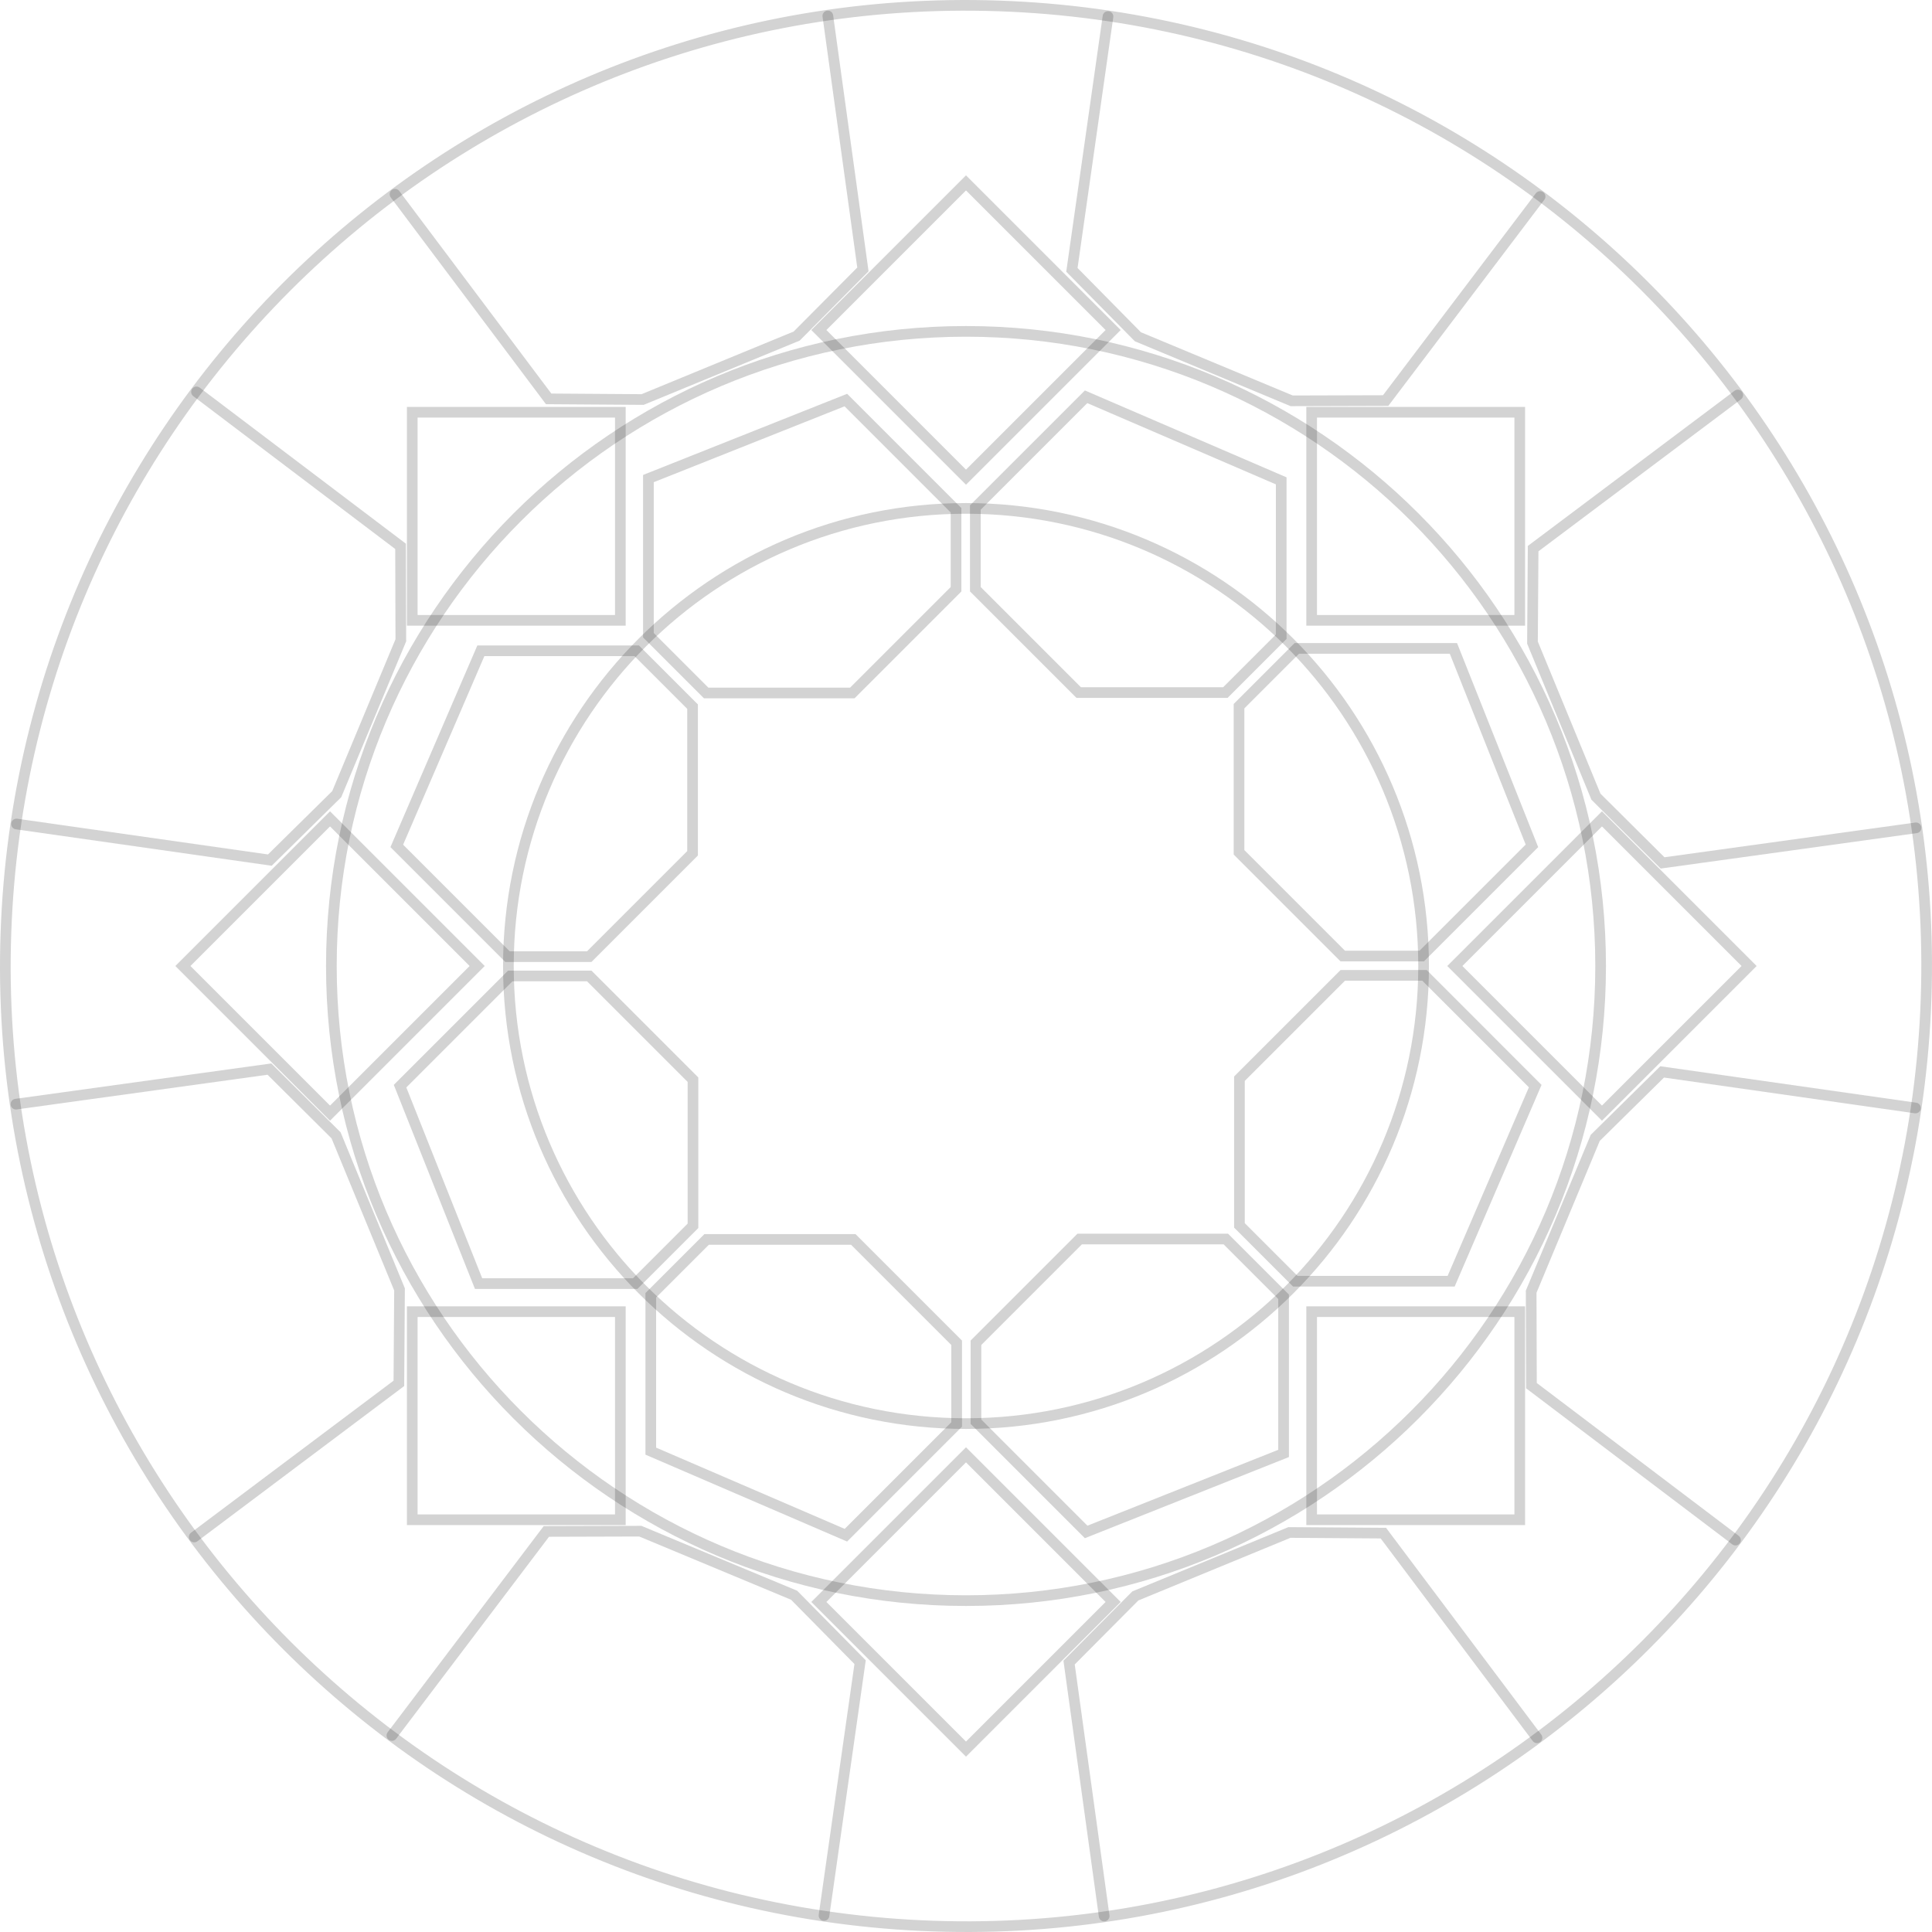
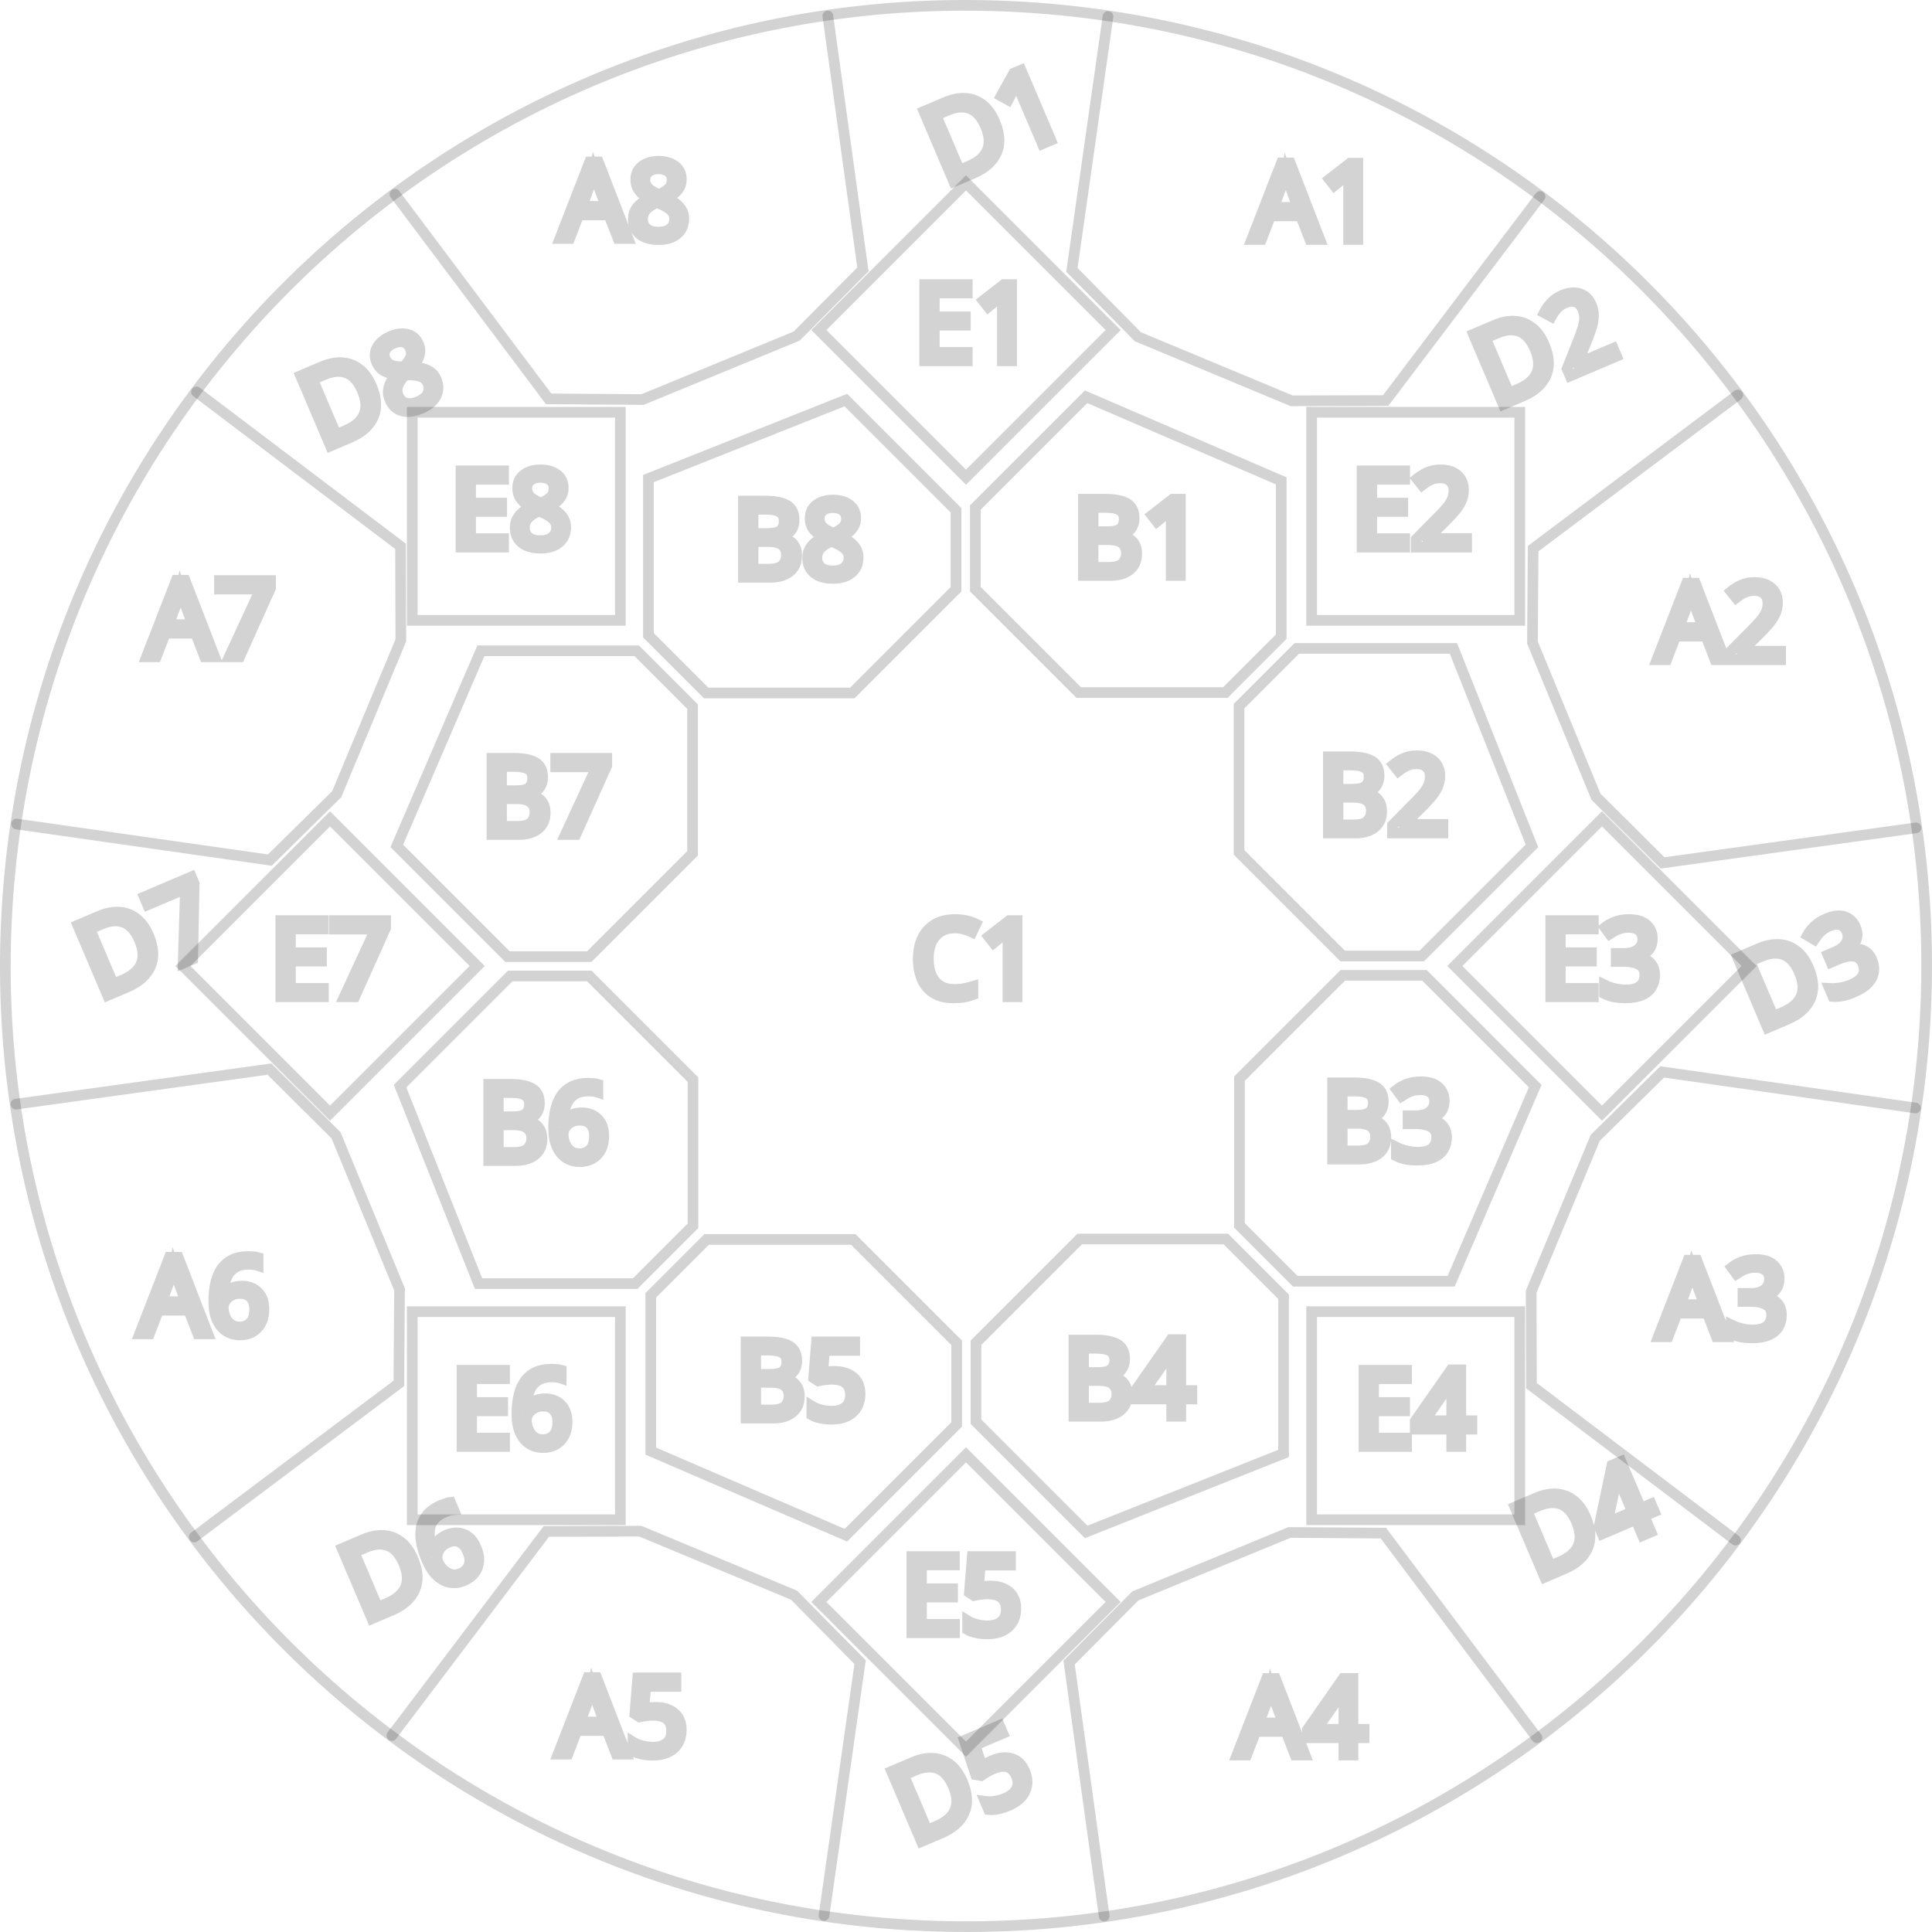
<svg xmlns="http://www.w3.org/2000/svg" version="1.1" width="362" height="362" viewBox="0,0,362,362">
  <g transform="translate(-59,0.99998)">
-     <g fill="none" stroke-opacity="0.173" stroke="#000000" stroke-width="2" stroke-miterlimit="10">
-       <path d="M240,61.089c65.673,0 118.911,53.238 118.911,118.911c0,65.673 -53.238,118.911 -118.911,118.911c-65.673,0 -118.911,-53.238 -118.911,-118.911c0,-65.673 53.238,-118.911 118.911,-118.911z" stroke-linecap="butt" />
-       <path d="M240,94.258c47.354,0 85.742,38.388 85.742,85.742c0,47.354 -38.388,85.742 -85.742,85.742c-47.354,0 -85.742,-38.388 -85.742,-85.742c0,-47.354 38.388,-85.742 85.742,-85.742z" stroke-linecap="butt" />
-       <path d="M212.431,60.838l27.569,-27.569l27.569,27.569l-27.569,27.569z" stroke-linecap="butt" />
-       <path d="M136.245,115.234v-38.989l38.989,-0l0,38.989z" stroke-linecap="butt" />
-       <path d="M120.838,207.569l-27.569,-27.569l27.569,-27.569l27.569,27.569z" stroke-linecap="butt" />
-       <path d="M175.234,283.755h-38.989l-0,-38.989l38.989,-0z" stroke-linecap="butt" />
-       <path d="M240,271.593l27.569,27.569l-27.569,27.569l-27.569,-27.569z" stroke-linecap="butt" />
-       <path d="M304.766,244.766l38.989,0l-0,38.989h-38.989z" stroke-linecap="butt" />
-       <path d="M331.593,180l27.569,-27.569l27.569,27.569l-27.569,27.569z" stroke-linecap="butt" />
-       <path d="M304.766,115.234l0,-38.989l38.989,0v38.989z" stroke-linecap="butt" />
-       <path d="M299.062,89.099v29.203l-10.463,10.463h-27.485l-19.364,-19.364v-15.304l20.752,-20.752z" stroke-linecap="round" />
-       <path d="M217.486,73.96l20.649,20.649v14.797l-19.435,19.435h-27.385l-10.822,-10.822v-29.348z" stroke-linecap="round" />
-       <path d="M180.938,270.901v-29.203l10.463,-10.463h27.485l19.364,19.364v15.304l-20.752,20.752z" stroke-linecap="round" />
-       <path d="M262.514,286.04l-20.649,-20.649v-14.797l19.435,-19.435h27.385l10.822,10.822v29.348z" stroke-linecap="round" />
-       <path d="M330.901,239.062h-29.203l-10.463,-10.463v-27.485l19.364,-19.364h15.304l20.752,20.752z" stroke-linecap="round" />
-       <path d="M346.04,157.486l-20.649,20.649h-14.797l-19.435,-19.435v-27.385l10.822,-10.822h29.348z" stroke-linecap="round" />
-       <path d="M149.099,120.938h29.203l10.463,10.463v27.485l-19.364,19.364h-15.304l-20.752,-20.752z" stroke-linecap="round" />
-       <path d="M133.96,202.514l20.649,-20.649h14.797l19.435,19.435v27.385l-10.822,10.822h-29.348z" stroke-linecap="round" />
-       <path d="M132.433,324.177l28.937,-38.23l17.603,-0.051l28.824,12.007l12.361,12.534l-6.763,47.467" stroke-linecap="round" />
-       <path d="M347.567,35.823l-28.937,38.23l-17.603,0.051l-28.824,-12.007l-12.361,-12.534l6.763,-47.467" stroke-linecap="round" />
-       <path d="M384.177,287.567l-38.23,-28.937l-0.051,-17.603l12.007,-28.824l12.534,-12.361l47.467,6.763" stroke-linecap="round" />
-       <path d="M95.823,72.433l38.23,28.937l0.051,17.603l-12.007,28.824l-12.534,12.361l-47.467,-6.763" stroke-linecap="round" />
-       <path d="M265.887,358.009l-6.572,-47.494l12.411,-12.484l28.872,-11.891l17.603,0.122l28.782,38.347" stroke-linecap="round" />
-       <path d="M214.113,1.991l6.572,47.494l-12.411,12.484l-28.872,11.891l-17.603,-0.122l-28.782,-38.347" stroke-linecap="round" />
-       <path d="M418.009,154.113l-47.494,6.572l-12.484,-12.411l-11.891,-28.872l0.122,-17.603l38.347,-28.782" stroke-linecap="round" />
-       <path d="M61.991,205.887l47.494,-6.572l12.484,12.411l11.891,28.872l-0.122,17.603l-38.347,28.782" stroke-linecap="round" />
-       <path d="M60.201,171.569c4.656,-99.3 88.93,-176.024 188.23,-171.367c99.3,4.656 176.024,88.93 171.367,188.23c-4.656,99.3 -88.93,176.024 -188.23,171.367c-99.3,-4.656 -176.024,-88.93 -171.367,-188.23z" stroke-linecap="butt" />
+     <g stroke-opacity="0.173" stroke="#000000" stroke-miterlimit="10">
+       <path d="M212.431,60.838l27.569,-27.569l27.569,27.569l-27.569,27.569z" fill="none" stroke-width="2" stroke-linecap="butt" />
+       <path d="M136.245,115.234v-38.989l38.989,-0l0,38.989z" fill="none" stroke-width="2" stroke-linecap="butt" />
+       <path d="M120.838,207.569l-27.569,-27.569l27.569,-27.569l27.569,27.569z" fill="none" stroke-width="2" stroke-linecap="butt" />
+       <path d="M175.234,283.755h-38.989l-0,-38.989l38.989,-0z" fill="none" stroke-width="2" stroke-linecap="butt" />
+       <path d="M240,271.593l27.569,27.569l-27.569,27.569l-27.569,-27.569z" fill="none" stroke-width="2" stroke-linecap="butt" />
+       <path d="M304.766,244.766l38.989,0l-0,38.989h-38.989z" fill="none" stroke-width="2" stroke-linecap="butt" />
+       <path d="M331.593,180l27.569,-27.569l27.569,27.569l-27.569,27.569z" fill="none" stroke-width="2" stroke-linecap="butt" />
+       <path d="M304.766,115.234l0,-38.989l38.989,0v38.989z" fill="none" stroke-width="2" stroke-linecap="butt" />
+       <path d="M299.062,89.099v29.203l-10.463,10.463h-27.485l-19.364,-19.364v-15.304l20.752,-20.752z" fill="none" stroke-width="2" stroke-linecap="round" />
+       <path d="M217.486,73.96l20.649,20.649v14.797l-19.435,19.435h-27.385l-10.822,-10.822v-29.348z" fill="none" stroke-width="2" stroke-linecap="round" />
+       <path d="M180.938,270.901v-29.203l10.463,-10.463h27.485l19.364,19.364v15.304l-20.752,20.752z" fill="none" stroke-width="2" stroke-linecap="round" />
+       <path d="M262.514,286.04l-20.649,-20.649v-14.797l19.435,-19.435h27.385l10.822,10.822v29.348z" fill="none" stroke-width="2" stroke-linecap="round" />
+       <path d="M330.901,239.062h-29.203l-10.463,-10.463v-27.485l19.364,-19.364h15.304l20.752,20.752z" fill="none" stroke-width="2" stroke-linecap="round" />
+       <path d="M346.04,157.486l-20.649,20.649h-14.797l-19.435,-19.435v-27.385l10.822,-10.822h29.348z" fill="none" stroke-width="2" stroke-linecap="round" />
+       <path d="M149.099,120.938h29.203l10.463,10.463v27.485l-19.364,19.364h-15.304l-20.752,-20.752z" fill="none" stroke-width="2" stroke-linecap="round" />
+       <path d="M133.96,202.514l20.649,-20.649h14.797l19.435,19.435v27.385l-10.822,10.822h-29.348z" fill="none" stroke-width="2" stroke-linecap="round" />
+       <path d="M132.433,324.177l28.937,-38.23l17.603,-0.051l28.824,12.007l12.361,12.534l-6.763,47.467" fill="none" stroke-width="2" stroke-linecap="round" />
+       <path d="M347.567,35.823l-28.937,38.23l-17.603,0.051l-28.824,-12.007l-12.361,-12.534l6.763,-47.467" fill="none" stroke-width="2" stroke-linecap="round" />
+       <path d="M384.177,287.567l-38.23,-28.937l-0.051,-17.603l12.007,-28.824l12.534,-12.361l47.467,6.763" fill="none" stroke-width="2" stroke-linecap="round" />
+       <path d="M95.823,72.433l38.23,28.937l0.051,17.603l-12.007,28.824l-12.534,12.361l-47.467,-6.763" fill="none" stroke-width="2" stroke-linecap="round" />
+       <path d="M265.887,358.009l-6.572,-47.494l12.411,-12.484l28.872,-11.891l17.603,0.122l28.782,38.347" fill="none" stroke-width="2" stroke-linecap="round" />
+       <path d="M214.113,1.991l6.572,47.494l-12.411,12.484l-28.872,11.891l-17.603,-0.122l-28.782,-38.347" fill="none" stroke-width="2" stroke-linecap="round" />
+       <path d="M418.009,154.113l-47.494,6.572l-12.484,-12.411l-11.891,-28.872l0.122,-17.603l38.347,-28.782" fill="none" stroke-width="2" stroke-linecap="round" />
+       <path d="M61.991,205.887l47.494,-6.572l12.484,12.411l11.891,28.872l-0.122,17.603l-38.347,28.782" fill="none" stroke-width="2" stroke-linecap="round" />
+       <path d="M60.201,171.569c4.656,-99.3 88.93,-176.024 188.23,-171.367c99.3,4.656 176.024,88.93 171.367,188.23c-4.656,99.3 -88.93,176.024 -188.23,171.367c-99.3,-4.656 -176.024,-88.93 -171.367,-188.23z" fill="none" stroke-width="2" stroke-linecap="butt" />
+       <text transform="translate(293.5344,43.86926) scale(0.5,0.5)" font-size="40" xml:space="preserve" fill-opacity="0" fill="#000000" stroke-width="4" stroke-linecap="butt" font-family="Handwriting" font-weight="normal" text-anchor="start">
+         <tspan x="0" dy="0">A1</tspan>
+       </text>
+       <text transform="translate(290.7699,327.8439) scale(0.5,0.5)" font-size="40" xml:space="preserve" fill-opacity="0" fill="#000000" stroke-width="4" stroke-linecap="butt" font-family="Handwriting" font-weight="normal" text-anchor="start">
+         <tspan x="0" dy="0">A4</tspan>
+       </text>
+       <text transform="translate(369.4551,122.6189) scale(0.5,0.5)" font-size="40" xml:space="preserve" fill-opacity="0" fill="#000000" stroke-width="4" stroke-linecap="butt" font-family="Handwriting" font-weight="normal" text-anchor="start">
+         <tspan x="0" dy="0">A2</tspan>
+       </text>
+       <text transform="translate(369.7195,249.4732) scale(0.5,0.5)" font-size="40" xml:space="preserve" fill-opacity="0" fill="#000000" stroke-width="4" stroke-linecap="butt" font-family="Handwriting" font-weight="normal" text-anchor="start">
+         <tspan x="0" dy="0">A3</tspan>
+       </text>
+       <text transform="translate(163.9101,43.69363) scale(0.5,0.5)" font-size="40" xml:space="preserve" fill-opacity="0" fill="#000000" stroke-width="4" stroke-linecap="butt" font-family="Handwriting" font-weight="normal" text-anchor="start">
+         <tspan x="0" dy="0">A8</tspan>
+       </text>
+       <text transform="translate(163.5756,327.6683) scale(0.5,0.5)" font-size="40" xml:space="preserve" fill-opacity="0" fill="#000000" stroke-width="4" stroke-linecap="butt" font-family="Handwriting" font-weight="normal" text-anchor="start">
+         <tspan x="0" dy="0">A5</tspan>
+       </text>
+       <text transform="translate(86.46049,122.0644) scale(0.5,0.5)" font-size="40" xml:space="preserve" fill-opacity="0" fill="#000000" stroke-width="4" stroke-linecap="butt" font-family="Handwriting" font-weight="normal" text-anchor="start">
+         <tspan x="0" dy="0">A7</tspan>
+       </text>
+       <text transform="translate(85.17486,248.9187) scale(0.5,0.5)" font-size="40" xml:space="preserve" fill-opacity="0" fill="#000000" stroke-width="4" stroke-linecap="butt" font-family="Handwriting" font-weight="normal" text-anchor="start">
+         <tspan x="0" dy="0">A6</tspan>
+       </text>
+       <text transform="translate(235.9311,33.77772) rotate(-23.06167) scale(0.5,0.5)" font-size="40" xml:space="preserve" fill-opacity="0" fill="#000000" stroke-width="4" stroke-linecap="butt" font-family="Handwriting" font-weight="normal" text-anchor="start">
+         <tspan x="0" dy="0">D1</tspan>
+       </text>
+       <text transform="translate(346.6593,295.2757) rotate(-23.06167) scale(0.5,0.5)" font-size="40" xml:space="preserve" fill-opacity="0" fill="#000000" stroke-width="4" stroke-linecap="butt" font-family="Handwriting" font-weight="normal" text-anchor="start">
+         <tspan x="0" dy="0">D4</tspan>
+       </text>
+       <text transform="translate(338.8866,75.53471) rotate(-23.06167) scale(0.5,0.5)" font-size="40" xml:space="preserve" fill-opacity="0" fill="#000000" stroke-width="4" stroke-linecap="butt" font-family="Handwriting" font-weight="normal" text-anchor="start">
+         <tspan x="0" dy="0">D2</tspan>
+       </text>
+       <text transform="translate(388.4163,192.3202) rotate(-23.06167) scale(0.5,0.5)" font-size="40" xml:space="preserve" fill-opacity="0" fill="#000000" stroke-width="4" stroke-linecap="butt" font-family="Handwriting" font-weight="normal" text-anchor="start">
+         <tspan x="0" dy="0">D3</tspan>
+       </text>
+       <text transform="translate(119.1456,83.3074) rotate(-23.06167) scale(0.5,0.5)" font-size="40" xml:space="preserve" fill-opacity="0" fill="#000000" stroke-width="4" stroke-linecap="butt" font-family="Handwriting" font-weight="normal" text-anchor="start">
+         <tspan x="0" dy="0">D8</tspan>
+       </text>
+       <text transform="translate(229.8738,344.8053) rotate(-23.06167) scale(0.5,0.5)" font-size="40" xml:space="preserve" fill-opacity="0" fill="#000000" stroke-width="4" stroke-linecap="butt" font-family="Handwriting" font-weight="normal" text-anchor="start">
+         <tspan x="0" dy="0">D5</tspan>
+       </text>
+       <text transform="translate(77.38865,186.2629) rotate(-23.06167) scale(0.5,0.5)" font-size="40" xml:space="preserve" fill-opacity="0" fill="#000000" stroke-width="4" stroke-linecap="butt" font-family="Handwriting" font-weight="normal" text-anchor="start">
+         <tspan x="0" dy="0">D7</tspan>
+       </text>
+       <text transform="translate(126.9183,303.0484) rotate(-23.06167) scale(0.5,0.5)" font-size="40" xml:space="preserve" fill-opacity="0" fill="#000000" stroke-width="4" stroke-linecap="butt" font-family="Handwriting" font-weight="normal" text-anchor="start">
+         <tspan x="0" dy="0">D6</tspan>
+       </text>
+       <text transform="translate(230.32,66.60638) scale(0.5,0.5)" font-size="40" xml:space="preserve" fill-opacity="0" fill="#000000" stroke-width="4" stroke-linecap="butt" font-family="Handwriting" font-weight="normal" text-anchor="start">
+         <tspan x="0" dy="0">E1</tspan>
+       </text>
+       <text transform="translate(196.3547,107.1693) scale(0.5,0.5)" font-size="40" xml:space="preserve" fill-opacity="0" fill="#000000" stroke-width="4" stroke-linecap="butt" font-family="Handwriting" font-weight="normal" text-anchor="start">
+         <tspan x="0" dy="0">B8</tspan>
+       </text>
+       <text transform="translate(143.4395,101.5082) scale(0.5,0.5)" font-size="40" xml:space="preserve" fill-opacity="0" fill="#000000" stroke-width="4" stroke-linecap="butt" font-family="Handwriting" font-weight="normal" text-anchor="start">
+         <tspan x="0" dy="0">E8</tspan>
+       </text>
+       <text transform="translate(149.234,155.363) scale(0.5,0.5)" font-size="40" xml:space="preserve" fill-opacity="0" fill="#000000" stroke-width="4" stroke-linecap="butt" font-family="Handwriting" font-weight="normal" text-anchor="start">
+         <tspan x="0" dy="0">B7</tspan>
+       </text>
+       <text transform="translate(312.6305,270.0292) scale(0.5,0.5)" font-size="40" xml:space="preserve" fill-opacity="0" fill="#000000" stroke-width="4" stroke-linecap="butt" font-family="Handwriting" font-weight="normal" text-anchor="start">
+         <tspan x="0" dy="0">E4</tspan>
+       </text>
+       <text transform="translate(306.746,216.1745) scale(0.5,0.5)" font-size="40" xml:space="preserve" fill-opacity="0" fill="#000000" stroke-width="4" stroke-linecap="butt" font-family="Handwriting" font-weight="normal" text-anchor="start">
+         <tspan x="0" dy="0">B3</tspan>
+       </text>
+       <text transform="translate(229.83,185.7688) scale(0.5,0.5)" font-size="40" xml:space="preserve" fill-opacity="0" fill="#000000" stroke-width="4" stroke-linecap="butt" font-family="Handwriting" font-weight="normal" text-anchor="start">
+         <tspan x="0" dy="0">C1</tspan>
+       </text>
+       <text transform="translate(227.92,304.9311) scale(0.5,0.5)" font-size="40" xml:space="preserve" fill-opacity="0" fill="#000000" stroke-width="4" stroke-linecap="butt" font-family="Handwriting" font-weight="normal" text-anchor="start">
+         <tspan x="0" dy="0">E5</tspan>
+       </text>
+       <text transform="translate(258.2853,264.3682) scale(0.5,0.5)" font-size="40" xml:space="preserve" fill-opacity="0" fill="#000000" stroke-width="4" stroke-linecap="butt" font-family="Handwriting" font-weight="normal" text-anchor="start">
+         <tspan x="0" dy="0">B4</tspan>
+       </text>
+       <text transform="translate(312.2805,101.5082) scale(0.5,0.5)" font-size="40" xml:space="preserve" fill-opacity="0" fill="#000000" stroke-width="4" stroke-linecap="butt" font-family="Handwriting" font-weight="normal" text-anchor="start">
+         <tspan x="0" dy="0">E2</tspan>
+       </text>
+       <text transform="translate(260.0658,106.8228) scale(0.5,0.5)" font-size="40" xml:space="preserve" fill-opacity="0" fill="#000000" stroke-width="4" stroke-linecap="butt" font-family="Handwriting" font-weight="normal" text-anchor="start">
+         <tspan x="0" dy="0">B1</tspan>
+       </text>
+       <text transform="translate(109.6777,185.7687) scale(0.5,0.5)" font-size="40" xml:space="preserve" fill-opacity="0" fill="#000000" stroke-width="4" stroke-linecap="butt" font-family="Handwriting" font-weight="normal" text-anchor="start">
+         <tspan x="0" dy="0">E7</tspan>
+       </text>
+       <text transform="translate(148.6306,216.454) scale(0.5,0.5)" font-size="40" xml:space="preserve" fill-opacity="0" fill="#000000" stroke-width="4" stroke-linecap="butt" font-family="Handwriting" font-weight="normal" text-anchor="start">
+         <tspan x="0" dy="0">B6</tspan>
+       </text>
+       <text transform="translate(347.6223,185.7687) scale(0.5,0.5)" font-size="40" xml:space="preserve" fill-opacity="0" fill="#000000" stroke-width="4" stroke-linecap="butt" font-family="Handwriting" font-weight="normal" text-anchor="start">
+         <tspan x="0" dy="0">E3</tspan>
+       </text>
+       <text transform="translate(305.9594,155.0835) scale(0.5,0.5)" font-size="40" xml:space="preserve" fill-opacity="0" fill="#000000" stroke-width="4" stroke-linecap="butt" font-family="Handwriting" font-weight="normal" text-anchor="start">
+         <tspan x="0" dy="0">B2</tspan>
+       </text>
+       <text transform="translate(143.6295,270.0292) scale(0.5,0.5)" font-size="40" xml:space="preserve" fill-opacity="0" fill="#000000" stroke-width="4" stroke-linecap="butt" font-family="Handwriting" font-weight="normal" text-anchor="start">
+         <tspan x="0" dy="0">E6</tspan>
+       </text>
+       <text transform="translate(196.8542,264.7147) scale(0.5,0.5)" font-size="40" xml:space="preserve" fill-opacity="0" fill="#000000" stroke-width="4" stroke-linecap="butt" font-family="Handwriting" font-weight="normal" text-anchor="start">
+         <tspan x="0" dy="0">B5</tspan>
+       </text>
    </g>
  </g>
</svg>
